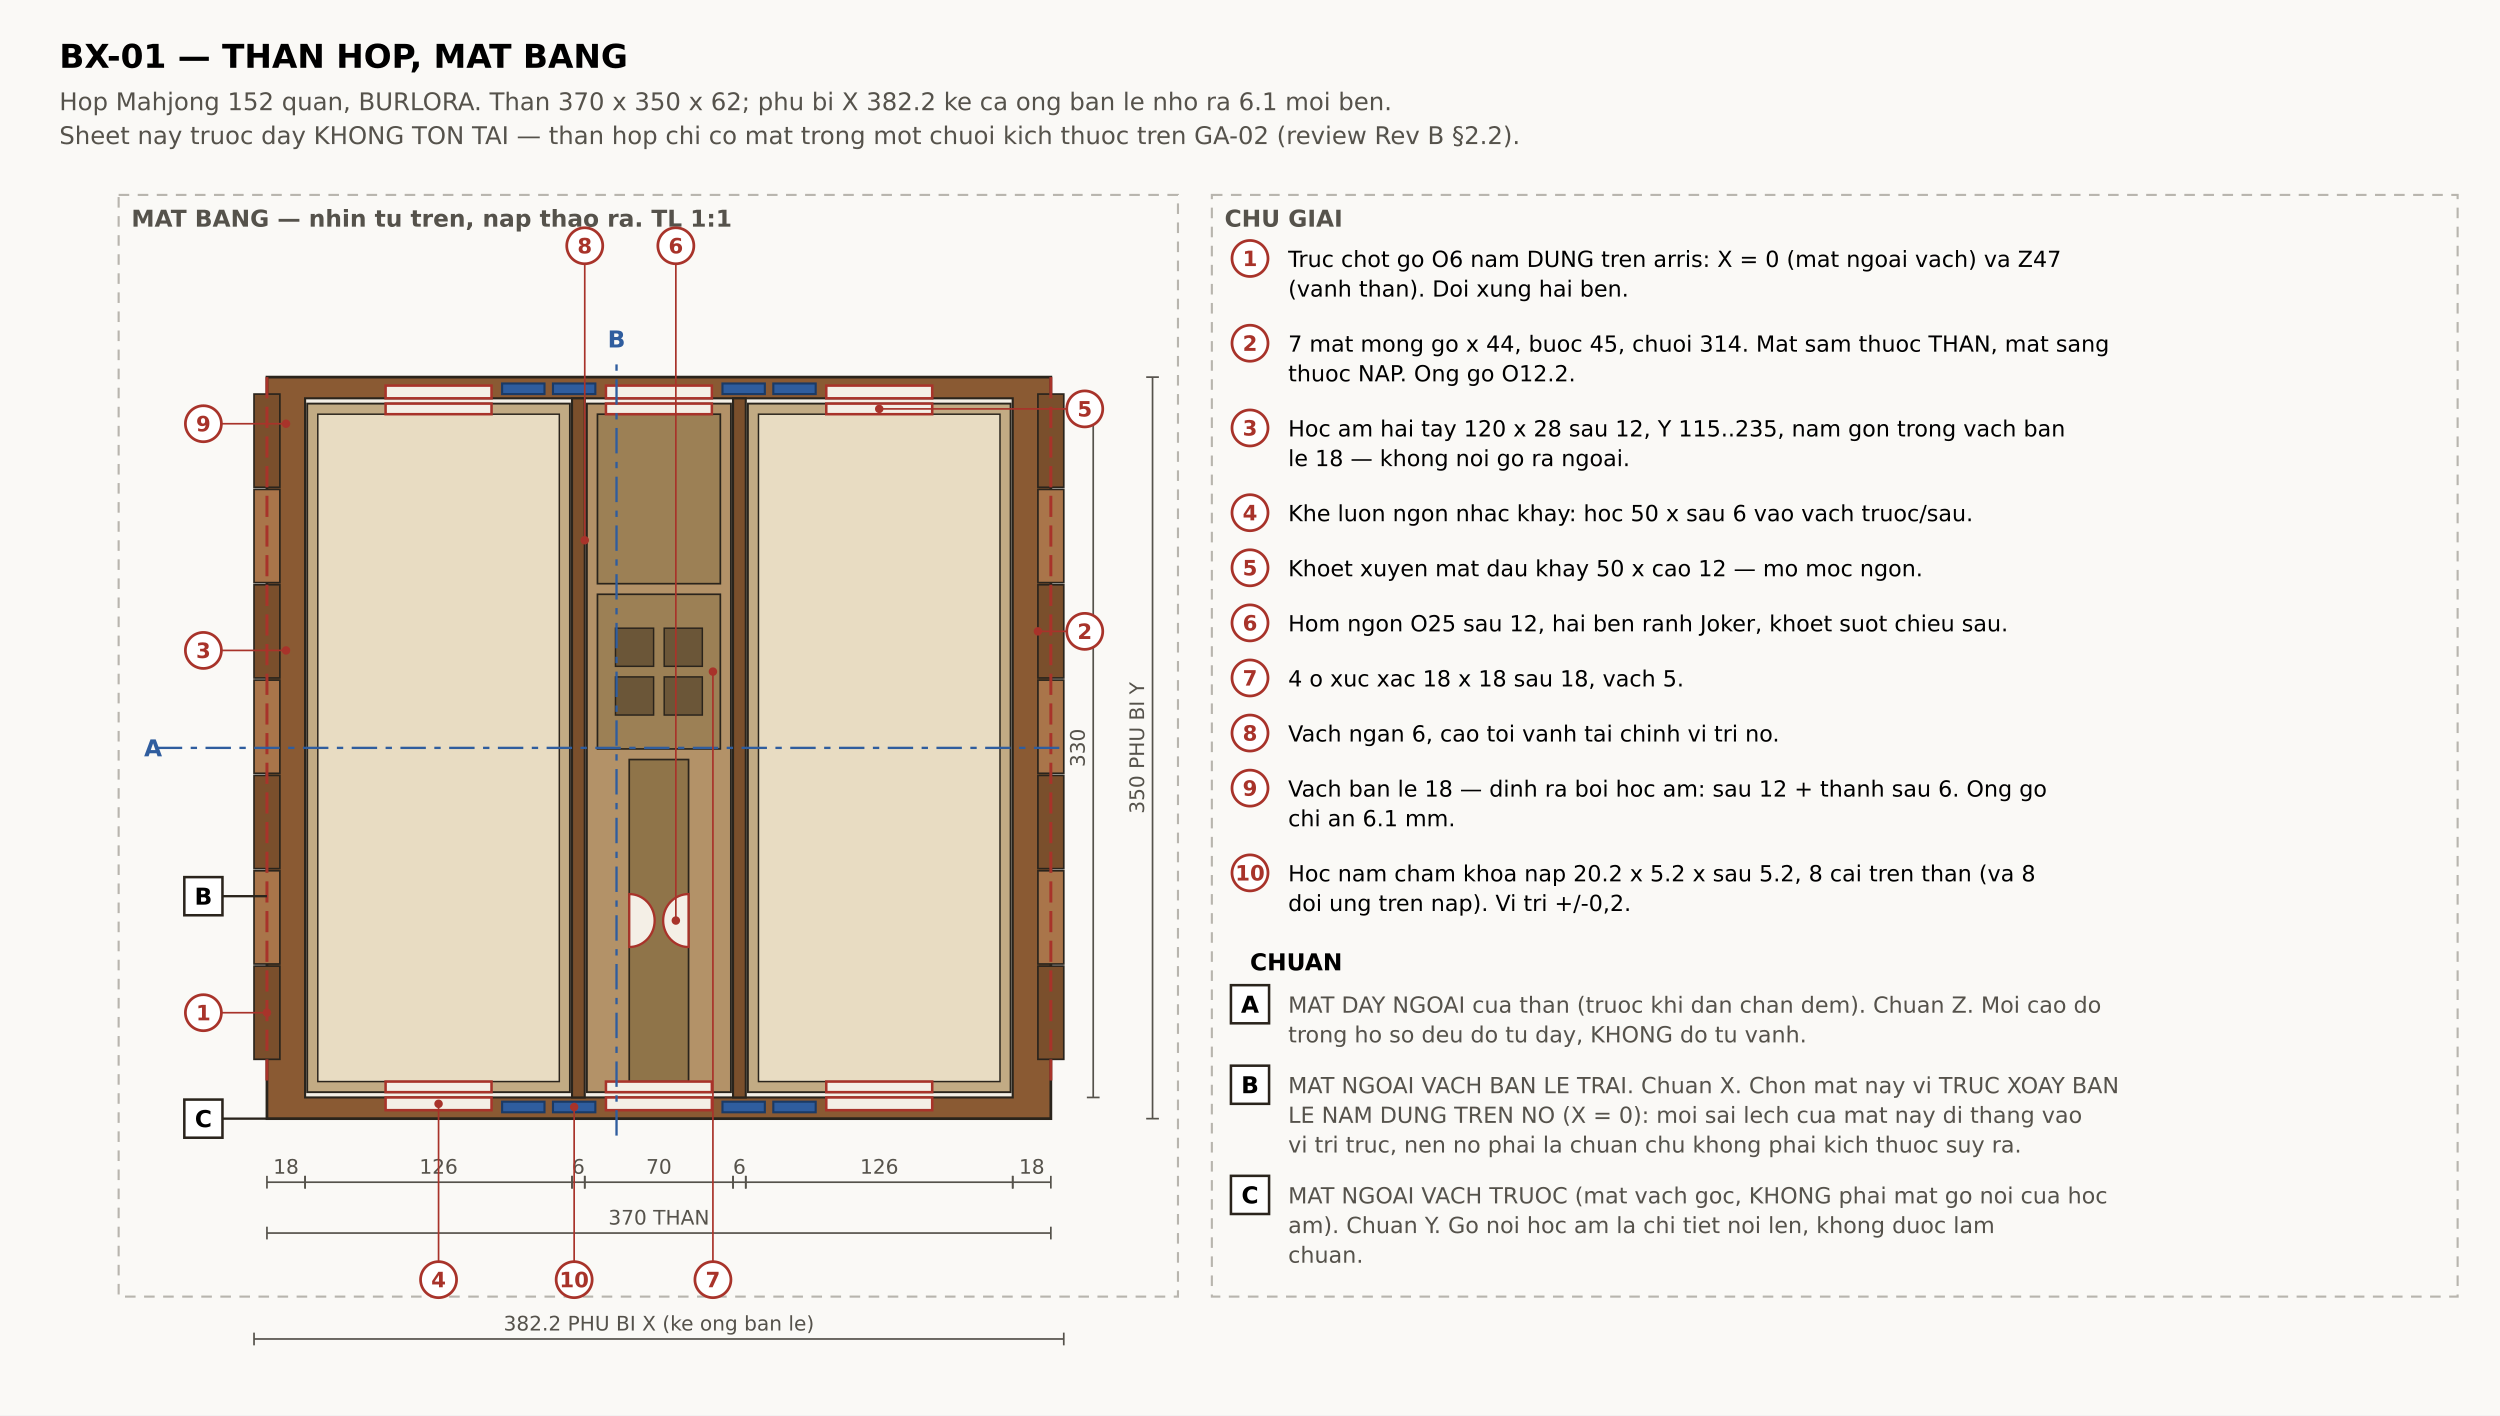
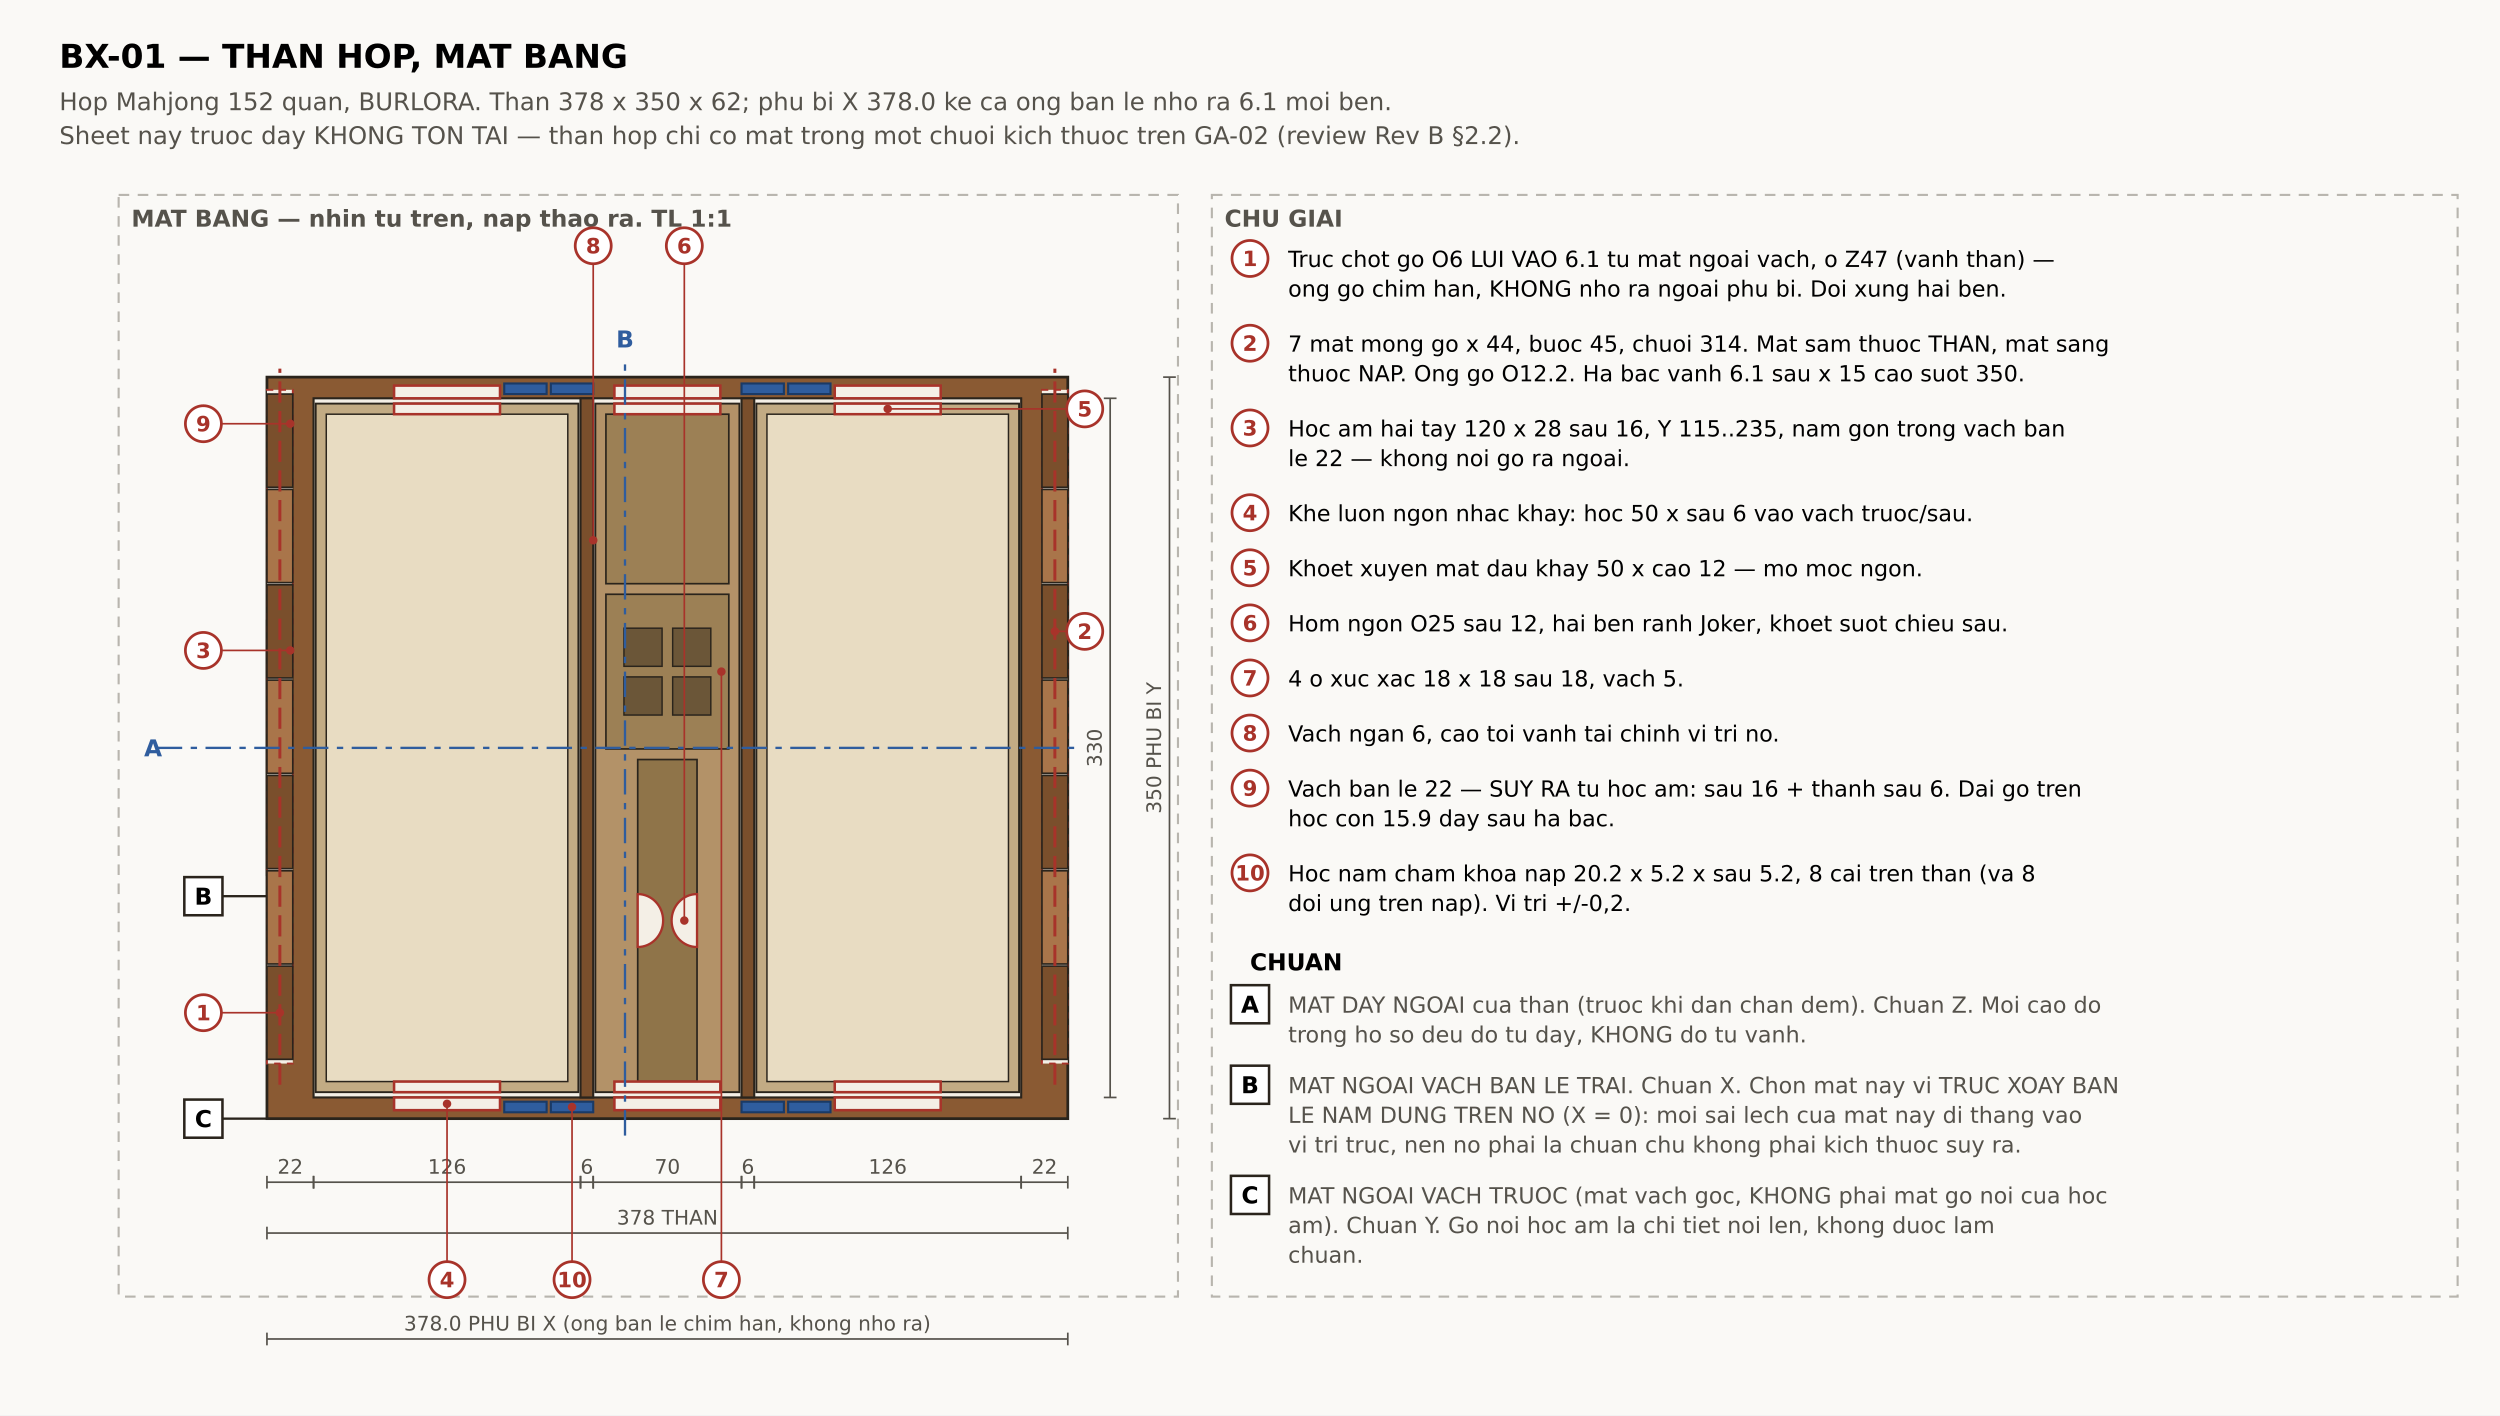
<svg xmlns="http://www.w3.org/2000/svg" width="1180" height="668" viewBox="0 0 1180 668" font-family="DejaVu Sans" font-size="11.5">
  <rect width="100%" height="100%" fill="#faf9f6" />
  <text x="28" y="32" font-size="15.5" font-weight="bold">BX-01 — THAN HOP, MAT BANG</text>
-   <text x="28" y="52" fill="#55524b">Hop Mahjong 152 quan, BURLORA. Than 370 x 350 x 62; phu bi X 382.2 ke ca ong ban le nho ra 6.1 moi ben.</text>
+   <text x="28" y="52" fill="#55524b">Hop Mahjong 152 quan, BURLORA. Than 378 x 350 x 62; phu bi X 378.0 ke ca ong ban le nho ra 6.1 moi ben.</text>
  <text x="28" y="68" fill="#55524b">Sheet nay truoc day KHONG TON TAI — than hop chi co mat trong mot chuoi kich thuoc tren GA-02 (review Rev B §2.2).</text>
  <rect x="56" y="92" width="500" height="520" fill="none" stroke="#b8b5ae" stroke-width="1" stroke-dasharray="5,4" />
  <text x="62" y="107" font-size="11" font-weight="bold" fill="#55524b">MAT BANG — nhin tu tren, nap thao ra.  TL 1:1</text>
-   <rect x="126.0" y="293.0" width="18.0" height="120.0" fill="#6b4526" stroke="#2a241c" stroke-width="1.0" />
-   <rect x="478.0" y="293.0" width="18.0" height="120.0" fill="#6b4526" stroke="#2a241c" stroke-width="1.0" />
-   <rect x="126.0" y="178.0" width="370.0" height="350.0" fill="#8a5a33" stroke="#2a241c" stroke-width="1.3" />
-   <rect x="144.0" y="188.0" width="334.0" height="330.0" fill="#f4efe6" stroke="#2a241c" stroke-width="1.0" />
-   <rect x="270.0" y="188.0" width="6.0" height="330.0" fill="#7a4f2c" stroke="#2a241c" stroke-width="1.0" />
-   <rect x="346.0" y="188.0" width="6.0" height="330.0" fill="#7a4f2c" stroke="#2a241c" stroke-width="1.0" />
-   <rect x="145.0" y="190.5" width="124.0" height="325.0" fill="#c2ab84" stroke="#2a241c" stroke-width="0.9" />
-   <rect x="150.0" y="195.5" width="114.0" height="315.0" fill="#e8dcc2" stroke="#2a241c" stroke-width="0.7" />
-   <rect x="353.0" y="190.5" width="124.0" height="325.0" fill="#c2ab84" stroke="#2a241c" stroke-width="0.9" />
-   <rect x="358.0" y="195.5" width="114.0" height="315.0" fill="#e8dcc2" stroke="#2a241c" stroke-width="0.7" />
-   <rect x="277.0" y="190.5" width="68.0" height="325.0" fill="#b39268" stroke="#2a241c" stroke-width="0.9" />
-   <rect x="297.0" y="358.5" width="28.0" height="152.0" fill="#8f7449" stroke="#2a241c" stroke-width="0.8" />
-   <rect x="282.0" y="280.5" width="58.0" height="73.0" fill="#9c8055" stroke="#2a241c" stroke-width="0.8" />
-   <rect x="282.0" y="195.5" width="58.0" height="80.0" fill="#9c8055" stroke="#2a241c" stroke-width="0.8" />
-   <rect x="290.5" y="319.5" width="18.0" height="18.0" fill="#6b5638" stroke="#2a241c" stroke-width="0.7" />
-   <rect x="290.5" y="296.5" width="18.0" height="18.0" fill="#6b5638" stroke="#2a241c" stroke-width="0.7" />
-   <rect x="313.5" y="319.5" width="18.0" height="18.0" fill="#6b5638" stroke="#2a241c" stroke-width="0.7" />
-   <rect x="313.5" y="296.5" width="18.0" height="18.0" fill="#6b5638" stroke="#2a241c" stroke-width="0.7" />
-   <path d="M 297.0,447.0 A 12.0,12.5 0 0 0 297.0,422.0 Z" fill="#f4efe6" stroke="#a8332a" stroke-width="1.1" />
-   <path d="M 325.0,447.0 A 12.0,12.5 0 0 1 325.0,422.0 Z" fill="#f4efe6" stroke="#a8332a" stroke-width="1.1" />
-   <rect x="182.0" y="518.0" width="50.0" height="6.0" fill="#f4efe6" stroke="#a8332a" stroke-width="1.2" />
-   <rect x="182.0" y="182.0" width="50.0" height="6.0" fill="#f4efe6" stroke="#a8332a" stroke-width="1.2" />
-   <rect x="182.0" y="510.5" width="50.0" height="5.0" fill="#f4efe6" stroke="#a8332a" stroke-width="1.2" />
-   <rect x="182.0" y="190.5" width="50.0" height="5.0" fill="#f4efe6" stroke="#a8332a" stroke-width="1.2" />
-   <rect x="286.0" y="518.0" width="50.0" height="6.0" fill="#f4efe6" stroke="#a8332a" stroke-width="1.2" />
-   <rect x="286.0" y="182.0" width="50.0" height="6.0" fill="#f4efe6" stroke="#a8332a" stroke-width="1.2" />
-   <rect x="286.0" y="510.5" width="50.0" height="5.0" fill="#f4efe6" stroke="#a8332a" stroke-width="1.2" />
-   <rect x="286.0" y="190.5" width="50.0" height="5.0" fill="#f4efe6" stroke="#a8332a" stroke-width="1.2" />
-   <rect x="390.0" y="518.0" width="50.0" height="6.0" fill="#f4efe6" stroke="#a8332a" stroke-width="1.2" />
-   <rect x="390.0" y="182.0" width="50.0" height="6.0" fill="#f4efe6" stroke="#a8332a" stroke-width="1.2" />
-   <rect x="390.0" y="510.5" width="50.0" height="5.0" fill="#f4efe6" stroke="#a8332a" stroke-width="1.2" />
-   <rect x="390.0" y="190.5" width="50.0" height="5.0" fill="#f4efe6" stroke="#a8332a" stroke-width="1.2" />
-   <rect x="237.0" y="520.0" width="20.0" height="5.0" fill="#2f5d9e" stroke="#1a3a66" stroke-width="1.0" />
-   <rect x="237.0" y="181.0" width="20.0" height="5.0" fill="#2f5d9e" stroke="#1a3a66" stroke-width="1.0" />
-   <rect x="261.0" y="520.0" width="20.0" height="5.0" fill="#2f5d9e" stroke="#1a3a66" stroke-width="1.0" />
-   <rect x="261.0" y="181.0" width="20.0" height="5.0" fill="#2f5d9e" stroke="#1a3a66" stroke-width="1.0" />
-   <rect x="365.0" y="520.0" width="20.0" height="5.0" fill="#2f5d9e" stroke="#1a3a66" stroke-width="1.0" />
-   <rect x="365.0" y="181.0" width="20.0" height="5.0" fill="#2f5d9e" stroke="#1a3a66" stroke-width="1.0" />
-   <rect x="341.0" y="520.0" width="20.0" height="5.0" fill="#2f5d9e" stroke="#1a3a66" stroke-width="1.0" />
-   <rect x="341.0" y="181.0" width="20.0" height="5.0" fill="#2f5d9e" stroke="#1a3a66" stroke-width="1.0" />
-   <rect x="119.9" y="456.0" width="12.2" height="44.0" fill="#7a4f2c" stroke="#2a241c" stroke-width="0.8" />
-   <rect x="119.9" y="411.0" width="12.2" height="44.0" fill="#a9754a" stroke="#2a241c" stroke-width="0.8" />
-   <rect x="119.9" y="366.0" width="12.2" height="44.0" fill="#7a4f2c" stroke="#2a241c" stroke-width="0.8" />
-   <rect x="119.9" y="321.0" width="12.2" height="44.0" fill="#a9754a" stroke="#2a241c" stroke-width="0.8" />
-   <rect x="119.9" y="276.0" width="12.2" height="44.0" fill="#7a4f2c" stroke="#2a241c" stroke-width="0.8" />
-   <rect x="119.9" y="231.0" width="12.2" height="44.0" fill="#a9754a" stroke="#2a241c" stroke-width="0.8" />
-   <rect x="119.9" y="186.0" width="12.2" height="44.0" fill="#7a4f2c" stroke="#2a241c" stroke-width="0.8" />
-   <path d="M 126.0,510.0 L 126.0,176.0" fill="none" stroke="#a8332a" stroke-width="1.4" stroke-dasharray="10,4" />
-   <rect x="489.9" y="456.0" width="12.2" height="44.0" fill="#7a4f2c" stroke="#2a241c" stroke-width="0.8" />
-   <rect x="489.9" y="411.0" width="12.2" height="44.0" fill="#a9754a" stroke="#2a241c" stroke-width="0.8" />
-   <rect x="489.9" y="366.0" width="12.2" height="44.0" fill="#7a4f2c" stroke="#2a241c" stroke-width="0.8" />
-   <rect x="489.9" y="321.0" width="12.2" height="44.0" fill="#a9754a" stroke="#2a241c" stroke-width="0.8" />
-   <rect x="489.9" y="276.0" width="12.2" height="44.0" fill="#7a4f2c" stroke="#2a241c" stroke-width="0.8" />
-   <rect x="489.9" y="231.0" width="12.2" height="44.0" fill="#a9754a" stroke="#2a241c" stroke-width="0.8" />
-   <rect x="489.9" y="186.0" width="12.2" height="44.0" fill="#7a4f2c" stroke="#2a241c" stroke-width="0.8" />
-   <path d="M 496.0,510.0 L 496.0,176.0" fill="none" stroke="#a8332a" stroke-width="1.4" stroke-dasharray="10,4" />
-   <line x1="126.0" y1="558.0" x2="144.0" y2="558.0" stroke="#55524b" stroke-width="0.8" />
+   <rect x="126.0" y="293.0" width="22.0" height="120.0" fill="#6b4526" stroke="#2a241c" stroke-width="1.0" />
+   <rect x="482.0" y="293.0" width="22.0" height="120.0" fill="#6b4526" stroke="#2a241c" stroke-width="1.0" />
+   <rect x="126.0" y="178.0" width="378.0" height="350.0" fill="#8a5a33" stroke="#2a241c" stroke-width="1.3" />
+   <rect x="148.0" y="188.0" width="334.0" height="330.0" fill="#f4efe6" stroke="#2a241c" stroke-width="1.0" />
+   <rect x="274.0" y="188.0" width="6.0" height="330.0" fill="#7a4f2c" stroke="#2a241c" stroke-width="1.0" />
+   <rect x="350.0" y="188.0" width="6.0" height="330.0" fill="#7a4f2c" stroke="#2a241c" stroke-width="1.0" />
+   <rect x="149.0" y="190.5" width="124.0" height="325.0" fill="#c2ab84" stroke="#2a241c" stroke-width="0.9" />
+   <rect x="154.0" y="195.5" width="114.0" height="315.0" fill="#e8dcc2" stroke="#2a241c" stroke-width="0.7" />
+   <rect x="357.0" y="190.5" width="124.0" height="325.0" fill="#c2ab84" stroke="#2a241c" stroke-width="0.9" />
+   <rect x="362.0" y="195.5" width="114.0" height="315.0" fill="#e8dcc2" stroke="#2a241c" stroke-width="0.7" />
+   <rect x="281.0" y="190.5" width="68.0" height="325.0" fill="#b39268" stroke="#2a241c" stroke-width="0.9" />
+   <rect x="301.0" y="358.5" width="28.0" height="152.0" fill="#8f7449" stroke="#2a241c" stroke-width="0.8" />
+   <rect x="286.0" y="280.5" width="58.0" height="73.0" fill="#9c8055" stroke="#2a241c" stroke-width="0.8" />
+   <rect x="286.0" y="195.5" width="58.0" height="80.0" fill="#9c8055" stroke="#2a241c" stroke-width="0.8" />
+   <rect x="294.5" y="319.5" width="18.0" height="18.0" fill="#6b5638" stroke="#2a241c" stroke-width="0.7" />
+   <rect x="294.5" y="296.5" width="18.0" height="18.0" fill="#6b5638" stroke="#2a241c" stroke-width="0.7" />
+   <rect x="317.5" y="319.5" width="18.0" height="18.0" fill="#6b5638" stroke="#2a241c" stroke-width="0.7" />
+   <rect x="317.5" y="296.5" width="18.0" height="18.0" fill="#6b5638" stroke="#2a241c" stroke-width="0.7" />
+   <path d="M 301.0,447.0 A 12.0,12.5 0 0 0 301.0,422.0 Z" fill="#f4efe6" stroke="#a8332a" stroke-width="1.1" />
+   <path d="M 329.0,447.0 A 12.0,12.5 0 0 1 329.0,422.0 Z" fill="#f4efe6" stroke="#a8332a" stroke-width="1.1" />
+   <rect x="186.0" y="518.0" width="50.0" height="6.0" fill="#f4efe6" stroke="#a8332a" stroke-width="1.2" />
+   <rect x="186.0" y="182.0" width="50.0" height="6.0" fill="#f4efe6" stroke="#a8332a" stroke-width="1.2" />
+   <rect x="186.0" y="510.5" width="50.0" height="5.0" fill="#f4efe6" stroke="#a8332a" stroke-width="1.2" />
+   <rect x="186.0" y="190.5" width="50.0" height="5.0" fill="#f4efe6" stroke="#a8332a" stroke-width="1.2" />
+   <rect x="290.0" y="518.0" width="50.0" height="6.0" fill="#f4efe6" stroke="#a8332a" stroke-width="1.2" />
+   <rect x="290.0" y="182.0" width="50.0" height="6.0" fill="#f4efe6" stroke="#a8332a" stroke-width="1.2" />
+   <rect x="290.0" y="510.5" width="50.0" height="5.0" fill="#f4efe6" stroke="#a8332a" stroke-width="1.2" />
+   <rect x="290.0" y="190.5" width="50.0" height="5.0" fill="#f4efe6" stroke="#a8332a" stroke-width="1.2" />
+   <rect x="394.0" y="518.0" width="50.0" height="6.0" fill="#f4efe6" stroke="#a8332a" stroke-width="1.2" />
+   <rect x="394.0" y="182.0" width="50.0" height="6.0" fill="#f4efe6" stroke="#a8332a" stroke-width="1.2" />
+   <rect x="394.0" y="510.5" width="50.0" height="5.0" fill="#f4efe6" stroke="#a8332a" stroke-width="1.2" />
+   <rect x="394.0" y="190.5" width="50.0" height="5.0" fill="#f4efe6" stroke="#a8332a" stroke-width="1.2" />
+   <rect x="238.0" y="520.0" width="20.0" height="5.0" fill="#2f5d9e" stroke="#1a3a66" stroke-width="1.0" />
+   <rect x="238.0" y="181.0" width="20.0" height="5.0" fill="#2f5d9e" stroke="#1a3a66" stroke-width="1.0" />
+   <rect x="260.0" y="520.0" width="20.0" height="5.0" fill="#2f5d9e" stroke="#1a3a66" stroke-width="1.0" />
+   <rect x="260.0" y="181.0" width="20.0" height="5.0" fill="#2f5d9e" stroke="#1a3a66" stroke-width="1.0" />
+   <rect x="372.0" y="520.0" width="20.0" height="5.0" fill="#2f5d9e" stroke="#1a3a66" stroke-width="1.0" />
+   <rect x="372.0" y="181.0" width="20.0" height="5.0" fill="#2f5d9e" stroke="#1a3a66" stroke-width="1.0" />
+   <rect x="350.0" y="520.0" width="20.0" height="5.0" fill="#2f5d9e" stroke="#1a3a66" stroke-width="1.0" />
+   <rect x="350.0" y="181.0" width="20.0" height="5.0" fill="#2f5d9e" stroke="#1a3a66" stroke-width="1.0" />
+   <rect x="126.0" y="184.0" width="12.2" height="318.0" fill="#f4efe6" stroke="#a8332a" stroke-width="0.9" stroke-dasharray="3,3" />
+   <rect x="126.0" y="456.0" width="12.2" height="44.0" fill="#7a4f2c" stroke="#2a241c" stroke-width="0.8" />
+   <rect x="126.0" y="411.0" width="12.2" height="44.0" fill="#a9754a" stroke="#2a241c" stroke-width="0.8" />
+   <rect x="126.0" y="366.0" width="12.2" height="44.0" fill="#7a4f2c" stroke="#2a241c" stroke-width="0.8" />
+   <rect x="126.0" y="321.0" width="12.2" height="44.0" fill="#a9754a" stroke="#2a241c" stroke-width="0.8" />
+   <rect x="126.0" y="276.0" width="12.2" height="44.0" fill="#7a4f2c" stroke="#2a241c" stroke-width="0.8" />
+   <rect x="126.0" y="231.0" width="12.2" height="44.0" fill="#a9754a" stroke="#2a241c" stroke-width="0.8" />
+   <rect x="126.0" y="186.0" width="12.2" height="44.0" fill="#7a4f2c" stroke="#2a241c" stroke-width="0.8" />
+   <path d="M 132.1,512.0 L 132.1,174.0" fill="none" stroke="#a8332a" stroke-width="1.4" stroke-dasharray="10,4" />
+   <rect x="491.8" y="184.0" width="12.2" height="318.0" fill="#f4efe6" stroke="#a8332a" stroke-width="0.9" stroke-dasharray="3,3" />
+   <rect x="491.8" y="456.0" width="12.2" height="44.0" fill="#7a4f2c" stroke="#2a241c" stroke-width="0.8" />
+   <rect x="491.8" y="411.0" width="12.2" height="44.0" fill="#a9754a" stroke="#2a241c" stroke-width="0.8" />
+   <rect x="491.8" y="366.0" width="12.2" height="44.0" fill="#7a4f2c" stroke="#2a241c" stroke-width="0.8" />
+   <rect x="491.8" y="321.0" width="12.2" height="44.0" fill="#a9754a" stroke="#2a241c" stroke-width="0.8" />
+   <rect x="491.8" y="276.0" width="12.2" height="44.0" fill="#7a4f2c" stroke="#2a241c" stroke-width="0.8" />
+   <rect x="491.8" y="231.0" width="12.2" height="44.0" fill="#a9754a" stroke="#2a241c" stroke-width="0.8" />
+   <rect x="491.8" y="186.0" width="12.2" height="44.0" fill="#7a4f2c" stroke="#2a241c" stroke-width="0.8" />
+   <path d="M 497.9,512.0 L 497.9,174.0" fill="none" stroke="#a8332a" stroke-width="1.4" stroke-dasharray="10,4" />
+   <line x1="126.0" y1="558.0" x2="148.0" y2="558.0" stroke="#55524b" stroke-width="0.8" />
  <line x1="126.0" y1="555.0" x2="126.0" y2="561.0" stroke="#55524b" stroke-width="0.8" />
-   <line x1="144.0" y1="555.0" x2="144.0" y2="561.0" stroke="#55524b" stroke-width="0.8" />
-   <text x="135.0" y="554.0" text-anchor="middle" font-size="9.5" fill="#55524b">18</text>
-   <line x1="144.0" y1="558.0" x2="270.0" y2="558.0" stroke="#55524b" stroke-width="0.8" />
-   <line x1="144.0" y1="555.0" x2="144.0" y2="561.0" stroke="#55524b" stroke-width="0.8" />
-   <line x1="270.0" y1="555.0" x2="270.0" y2="561.0" stroke="#55524b" stroke-width="0.8" />
-   <text x="207.0" y="554.0" text-anchor="middle" font-size="9.5" fill="#55524b">126</text>
-   <line x1="270.0" y1="558.0" x2="276.0" y2="558.0" stroke="#55524b" stroke-width="0.8" />
-   <line x1="270.0" y1="555.0" x2="270.0" y2="561.0" stroke="#55524b" stroke-width="0.8" />
-   <line x1="276.0" y1="555.0" x2="276.0" y2="561.0" stroke="#55524b" stroke-width="0.8" />
-   <text x="273.0" y="554.0" text-anchor="middle" font-size="9.5" fill="#55524b">6</text>
-   <line x1="276.0" y1="558.0" x2="346.0" y2="558.0" stroke="#55524b" stroke-width="0.8" />
-   <line x1="276.0" y1="555.0" x2="276.0" y2="561.0" stroke="#55524b" stroke-width="0.8" />
-   <line x1="346.0" y1="555.0" x2="346.0" y2="561.0" stroke="#55524b" stroke-width="0.8" />
-   <text x="311.0" y="554.0" text-anchor="middle" font-size="9.5" fill="#55524b">70</text>
-   <line x1="346.0" y1="558.0" x2="352.0" y2="558.0" stroke="#55524b" stroke-width="0.8" />
-   <line x1="346.0" y1="555.0" x2="346.0" y2="561.0" stroke="#55524b" stroke-width="0.8" />
-   <line x1="352.0" y1="555.0" x2="352.0" y2="561.0" stroke="#55524b" stroke-width="0.8" />
-   <text x="349.0" y="554.0" text-anchor="middle" font-size="9.5" fill="#55524b">6</text>
-   <line x1="352.0" y1="558.0" x2="478.0" y2="558.0" stroke="#55524b" stroke-width="0.8" />
-   <line x1="352.0" y1="555.0" x2="352.0" y2="561.0" stroke="#55524b" stroke-width="0.8" />
-   <line x1="478.0" y1="555.0" x2="478.0" y2="561.0" stroke="#55524b" stroke-width="0.8" />
-   <text x="415.0" y="554.0" text-anchor="middle" font-size="9.5" fill="#55524b">126</text>
-   <line x1="478.0" y1="558.0" x2="496.0" y2="558.0" stroke="#55524b" stroke-width="0.8" />
-   <line x1="478.0" y1="555.0" x2="478.0" y2="561.0" stroke="#55524b" stroke-width="0.8" />
-   <line x1="496.0" y1="555.0" x2="496.0" y2="561.0" stroke="#55524b" stroke-width="0.8" />
-   <text x="487.0" y="554.0" text-anchor="middle" font-size="9.5" fill="#55524b">18</text>
-   <line x1="126.0" y1="582.0" x2="496.0" y2="582.0" stroke="#55524b" stroke-width="0.8" />
+   <line x1="148.0" y1="555.0" x2="148.0" y2="561.0" stroke="#55524b" stroke-width="0.8" />
+   <text x="137.0" y="554.0" text-anchor="middle" font-size="9.5" fill="#55524b">22</text>
+   <line x1="148.0" y1="558.0" x2="274.0" y2="558.0" stroke="#55524b" stroke-width="0.8" />
+   <line x1="148.0" y1="555.0" x2="148.0" y2="561.0" stroke="#55524b" stroke-width="0.8" />
+   <line x1="274.0" y1="555.0" x2="274.0" y2="561.0" stroke="#55524b" stroke-width="0.8" />
+   <text x="211.0" y="554.0" text-anchor="middle" font-size="9.5" fill="#55524b">126</text>
+   <line x1="274.0" y1="558.0" x2="280.0" y2="558.0" stroke="#55524b" stroke-width="0.8" />
+   <line x1="274.0" y1="555.0" x2="274.0" y2="561.0" stroke="#55524b" stroke-width="0.8" />
+   <line x1="280.0" y1="555.0" x2="280.0" y2="561.0" stroke="#55524b" stroke-width="0.8" />
+   <text x="277.0" y="554.0" text-anchor="middle" font-size="9.5" fill="#55524b">6</text>
+   <line x1="280.0" y1="558.0" x2="350.0" y2="558.0" stroke="#55524b" stroke-width="0.8" />
+   <line x1="280.0" y1="555.0" x2="280.0" y2="561.0" stroke="#55524b" stroke-width="0.8" />
+   <line x1="350.0" y1="555.0" x2="350.0" y2="561.0" stroke="#55524b" stroke-width="0.8" />
+   <text x="315.0" y="554.0" text-anchor="middle" font-size="9.5" fill="#55524b">70</text>
+   <line x1="350.0" y1="558.0" x2="356.0" y2="558.0" stroke="#55524b" stroke-width="0.8" />
+   <line x1="350.0" y1="555.0" x2="350.0" y2="561.0" stroke="#55524b" stroke-width="0.8" />
+   <line x1="356.0" y1="555.0" x2="356.0" y2="561.0" stroke="#55524b" stroke-width="0.8" />
+   <text x="353.0" y="554.0" text-anchor="middle" font-size="9.5" fill="#55524b">6</text>
+   <line x1="356.0" y1="558.0" x2="482.0" y2="558.0" stroke="#55524b" stroke-width="0.8" />
+   <line x1="356.0" y1="555.0" x2="356.0" y2="561.0" stroke="#55524b" stroke-width="0.8" />
+   <line x1="482.0" y1="555.0" x2="482.0" y2="561.0" stroke="#55524b" stroke-width="0.8" />
+   <text x="419.0" y="554.0" text-anchor="middle" font-size="9.5" fill="#55524b">126</text>
+   <line x1="482.0" y1="558.0" x2="504.0" y2="558.0" stroke="#55524b" stroke-width="0.8" />
+   <line x1="482.0" y1="555.0" x2="482.0" y2="561.0" stroke="#55524b" stroke-width="0.8" />
+   <line x1="504.0" y1="555.0" x2="504.0" y2="561.0" stroke="#55524b" stroke-width="0.8" />
+   <text x="493.0" y="554.0" text-anchor="middle" font-size="9.5" fill="#55524b">22</text>
+   <line x1="126.0" y1="582.0" x2="504.0" y2="582.0" stroke="#55524b" stroke-width="0.8" />
  <line x1="126.0" y1="579.0" x2="126.0" y2="585.0" stroke="#55524b" stroke-width="0.8" />
-   <line x1="496.0" y1="579.0" x2="496.0" y2="585.0" stroke="#55524b" stroke-width="0.8" />
-   <text x="311.0" y="578.0" text-anchor="middle" font-size="9.5" fill="#55524b">370  THAN</text>
-   <line x1="119.9" y1="632.0" x2="502.1" y2="632.0" stroke="#55524b" stroke-width="0.8" />
-   <line x1="119.9" y1="629.0" x2="119.9" y2="635.0" stroke="#55524b" stroke-width="0.8" />
-   <line x1="502.1" y1="629.0" x2="502.1" y2="635.0" stroke="#55524b" stroke-width="0.8" />
-   <text x="311.0" y="628.0" text-anchor="middle" font-size="9.5" fill="#55524b">382.2  PHU BI X (ke ong ban le)</text>
-   <line x1="516.0" y1="518.0" x2="516.0" y2="188.0" stroke="#55524b" stroke-width="0.8" />
-   <line x1="513.0" y1="518.0" x2="519.0" y2="518.0" stroke="#55524b" stroke-width="0.8" />
-   <line x1="513.0" y1="188.0" x2="519.0" y2="188.0" stroke="#55524b" stroke-width="0.8" />
-   <text x="512.0" y="353.0" fill="#55524b" font-size="9.5" text-anchor="middle" transform="rotate(-90 512.0 353.0)">330</text>
-   <line x1="544.0" y1="528.0" x2="544.0" y2="178.0" stroke="#55524b" stroke-width="0.8" />
-   <line x1="541.0" y1="528.0" x2="547.0" y2="528.0" stroke="#55524b" stroke-width="0.8" />
-   <line x1="541.0" y1="178.0" x2="547.0" y2="178.0" stroke="#55524b" stroke-width="0.8" />
-   <text x="540.0" y="353.0" fill="#55524b" font-size="9.5" text-anchor="middle" transform="rotate(-90 540.0 353.0)">350  PHU BI Y</text>
+   <line x1="504.0" y1="579.0" x2="504.0" y2="585.0" stroke="#55524b" stroke-width="0.8" />
+   <text x="315.0" y="578.0" text-anchor="middle" font-size="9.5" fill="#55524b">378  THAN</text>
+   <line x1="126.0" y1="632.0" x2="504.0" y2="632.0" stroke="#55524b" stroke-width="0.8" />
+   <line x1="126.0" y1="629.0" x2="126.0" y2="635.0" stroke="#55524b" stroke-width="0.8" />
+   <line x1="504.0" y1="629.0" x2="504.0" y2="635.0" stroke="#55524b" stroke-width="0.8" />
+   <text x="315.0" y="628.0" text-anchor="middle" font-size="9.5" fill="#55524b">378.0  PHU BI X (ong ban le chim han, khong nho ra)</text>
+   <line x1="524.0" y1="518.0" x2="524.0" y2="188.0" stroke="#55524b" stroke-width="0.8" />
+   <line x1="521.0" y1="518.0" x2="527.0" y2="518.0" stroke="#55524b" stroke-width="0.8" />
+   <line x1="521.0" y1="188.0" x2="527.0" y2="188.0" stroke="#55524b" stroke-width="0.8" />
+   <text x="520.0" y="353.0" fill="#55524b" font-size="9.5" text-anchor="middle" transform="rotate(-90 520.0 353.0)">330</text>
+   <line x1="552.0" y1="528.0" x2="552.0" y2="178.0" stroke="#55524b" stroke-width="0.8" />
+   <line x1="549.0" y1="528.0" x2="555.0" y2="528.0" stroke="#55524b" stroke-width="0.8" />
+   <line x1="549.0" y1="178.0" x2="555.0" y2="178.0" stroke="#55524b" stroke-width="0.8" />
+   <text x="548.0" y="353.0" fill="#55524b" font-size="9.5" text-anchor="middle" transform="rotate(-90 548.0 353.0)">350  PHU BI Y</text>
  <line x1="96.0" y1="423.0" x2="126.0" y2="423.0" stroke="#2a241c" stroke-width="1.1" />
  <rect x="87.0" y="414.0" width="18" height="18" fill="#fff" stroke="#2a241c" stroke-width="1.2" />
  <text x="96.0" y="427.0" text-anchor="middle" font-size="11" font-weight="bold">B</text>
  <line x1="96.0" y1="528.0" x2="126.0" y2="528.0" stroke="#2a241c" stroke-width="1.1" />
  <rect x="87.0" y="519.0" width="18" height="18" fill="#fff" stroke="#2a241c" stroke-width="1.2" />
  <text x="96.0" y="532.0" text-anchor="middle" font-size="11" font-weight="bold">C</text>
-   <path d="M 74.0,353.0 L 502.0,353.0" fill="none" stroke="#2f5d9e" stroke-width="1.1" stroke-dasharray="12,4,3,4" />
+   <path d="M 74.0,353.0 L 510.0,353.0" fill="none" stroke="#2f5d9e" stroke-width="1.1" stroke-dasharray="12,4,3,4" />
  <text x="68.0" y="357.0" font-size="11" font-weight="bold" fill="#2f5d9e">A</text>
-   <path d="M 291.0,536.0 L 291.0,170.0" fill="none" stroke="#2f5d9e" stroke-width="1.1" stroke-dasharray="12,4,3,4" />
-   <text x="291.0" y="164.0" font-size="11" font-weight="bold" fill="#2f5d9e" text-anchor="middle">B</text>
-   <line x1="96.0" y1="478.0" x2="126.0" y2="478.0" stroke="#a8332a" stroke-width="0.8" />
-   <circle cx="126.0" cy="478.0" r="2" fill="#a8332a" />
+   <path d="M 295.0,536.0 L 295.0,170.0" fill="none" stroke="#2f5d9e" stroke-width="1.1" stroke-dasharray="12,4,3,4" />
+   <text x="295.0" y="164.0" font-size="11" font-weight="bold" fill="#2f5d9e" text-anchor="middle">B</text>
+   <line x1="96.0" y1="478.0" x2="132.1" y2="478.0" stroke="#a8332a" stroke-width="0.8" />
+   <circle cx="132.1" cy="478.0" r="2" fill="#a8332a" />
  <circle cx="96.0" cy="478.0" r="8.5" fill="#fff" stroke="#a8332a" stroke-width="1.3" />
  <text x="96.0" y="481.6" text-anchor="middle" font-size="10" font-weight="bold" fill="#a8332a">1</text>
-   <line x1="512.0" y1="298.0" x2="489.9" y2="298.0" stroke="#a8332a" stroke-width="0.8" />
-   <circle cx="489.9" cy="298.0" r="2" fill="#a8332a" />
+   <line x1="512.0" y1="298.0" x2="497.9" y2="298.0" stroke="#a8332a" stroke-width="0.8" />
+   <circle cx="497.9" cy="298.0" r="2" fill="#a8332a" />
  <circle cx="512.0" cy="298.0" r="8.5" fill="#fff" stroke="#a8332a" stroke-width="1.3" />
  <text x="512.0" y="301.6" text-anchor="middle" font-size="10" font-weight="bold" fill="#a8332a">2</text>
-   <line x1="96.0" y1="307.0" x2="135.0" y2="307.0" stroke="#a8332a" stroke-width="0.8" />
-   <circle cx="135.0" cy="307.0" r="2" fill="#a8332a" />
+   <line x1="96.0" y1="307.0" x2="137.0" y2="307.0" stroke="#a8332a" stroke-width="0.8" />
+   <circle cx="137.0" cy="307.0" r="2" fill="#a8332a" />
  <circle cx="96.0" cy="307.0" r="8.5" fill="#fff" stroke="#a8332a" stroke-width="1.3" />
  <text x="96.0" y="310.6" text-anchor="middle" font-size="10" font-weight="bold" fill="#a8332a">3</text>
-   <line x1="207.0" y1="604.0" x2="207.0" y2="521.0" stroke="#a8332a" stroke-width="0.8" />
-   <circle cx="207.0" cy="521.0" r="2" fill="#a8332a" />
-   <circle cx="207.0" cy="604.0" r="8.5" fill="#fff" stroke="#a8332a" stroke-width="1.3" />
-   <text x="207.0" y="607.6" text-anchor="middle" font-size="10" font-weight="bold" fill="#a8332a">4</text>
-   <line x1="512.0" y1="193.0" x2="415.0" y2="193.0" stroke="#a8332a" stroke-width="0.8" />
-   <circle cx="415.0" cy="193.0" r="2" fill="#a8332a" />
+   <line x1="211.0" y1="604.0" x2="211.0" y2="521.0" stroke="#a8332a" stroke-width="0.8" />
+   <circle cx="211.0" cy="521.0" r="2" fill="#a8332a" />
+   <circle cx="211.0" cy="604.0" r="8.5" fill="#fff" stroke="#a8332a" stroke-width="1.3" />
+   <text x="211.0" y="607.6" text-anchor="middle" font-size="10" font-weight="bold" fill="#a8332a">4</text>
+   <line x1="512.0" y1="193.0" x2="419.0" y2="193.0" stroke="#a8332a" stroke-width="0.8" />
+   <circle cx="419.0" cy="193.0" r="2" fill="#a8332a" />
  <circle cx="512.0" cy="193.0" r="8.5" fill="#fff" stroke="#a8332a" stroke-width="1.3" />
  <text x="512.0" y="196.6" text-anchor="middle" font-size="10" font-weight="bold" fill="#a8332a">5</text>
-   <line x1="319.0" y1="116.0" x2="319.0" y2="434.5" stroke="#a8332a" stroke-width="0.8" />
-   <circle cx="319.0" cy="434.5" r="2" fill="#a8332a" />
-   <circle cx="319.0" cy="116.0" r="8.5" fill="#fff" stroke="#a8332a" stroke-width="1.3" />
-   <text x="319.0" y="119.6" text-anchor="middle" font-size="10" font-weight="bold" fill="#a8332a">6</text>
-   <line x1="336.5" y1="604.0" x2="336.5" y2="317.0" stroke="#a8332a" stroke-width="0.8" />
-   <circle cx="336.5" cy="317.0" r="2" fill="#a8332a" />
-   <circle cx="336.5" cy="604.0" r="8.5" fill="#fff" stroke="#a8332a" stroke-width="1.3" />
-   <text x="336.5" y="607.6" text-anchor="middle" font-size="10" font-weight="bold" fill="#a8332a">7</text>
-   <line x1="276.0" y1="116.0" x2="276.0" y2="255.0" stroke="#a8332a" stroke-width="0.8" />
-   <circle cx="276.0" cy="255.0" r="2" fill="#a8332a" />
-   <circle cx="276.0" cy="116.0" r="8.5" fill="#fff" stroke="#a8332a" stroke-width="1.3" />
-   <text x="276.0" y="119.6" text-anchor="middle" font-size="10" font-weight="bold" fill="#a8332a">8</text>
-   <line x1="96.0" y1="200.0" x2="135.0" y2="200.0" stroke="#a8332a" stroke-width="0.8" />
-   <circle cx="135.0" cy="200.0" r="2" fill="#a8332a" />
+   <line x1="323.0" y1="116.0" x2="323.0" y2="434.5" stroke="#a8332a" stroke-width="0.8" />
+   <circle cx="323.0" cy="434.5" r="2" fill="#a8332a" />
+   <circle cx="323.0" cy="116.0" r="8.5" fill="#fff" stroke="#a8332a" stroke-width="1.3" />
+   <text x="323.0" y="119.6" text-anchor="middle" font-size="10" font-weight="bold" fill="#a8332a">6</text>
+   <line x1="340.5" y1="604.0" x2="340.5" y2="317.0" stroke="#a8332a" stroke-width="0.8" />
+   <circle cx="340.5" cy="317.0" r="2" fill="#a8332a" />
+   <circle cx="340.5" cy="604.0" r="8.5" fill="#fff" stroke="#a8332a" stroke-width="1.3" />
+   <text x="340.5" y="607.6" text-anchor="middle" font-size="10" font-weight="bold" fill="#a8332a">7</text>
+   <line x1="280.0" y1="116.0" x2="280.0" y2="255.0" stroke="#a8332a" stroke-width="0.8" />
+   <circle cx="280.0" cy="255.0" r="2" fill="#a8332a" />
+   <circle cx="280.0" cy="116.0" r="8.5" fill="#fff" stroke="#a8332a" stroke-width="1.3" />
+   <text x="280.0" y="119.6" text-anchor="middle" font-size="10" font-weight="bold" fill="#a8332a">8</text>
+   <line x1="96.0" y1="200.0" x2="137.0" y2="200.0" stroke="#a8332a" stroke-width="0.8" />
+   <circle cx="137.0" cy="200.0" r="2" fill="#a8332a" />
  <circle cx="96.0" cy="200.0" r="8.5" fill="#fff" stroke="#a8332a" stroke-width="1.3" />
  <text x="96.0" y="203.6" text-anchor="middle" font-size="10" font-weight="bold" fill="#a8332a">9</text>
-   <line x1="271.0" y1="604.0" x2="271.0" y2="522.5" stroke="#a8332a" stroke-width="0.8" />
-   <circle cx="271.0" cy="522.5" r="2" fill="#a8332a" />
-   <circle cx="271.0" cy="604.0" r="8.5" fill="#fff" stroke="#a8332a" stroke-width="1.3" />
-   <text x="271.0" y="607.6" text-anchor="middle" font-size="10" font-weight="bold" fill="#a8332a">10</text>
+   <line x1="270.0" y1="604.0" x2="270.0" y2="522.5" stroke="#a8332a" stroke-width="0.8" />
+   <circle cx="270.0" cy="522.5" r="2" fill="#a8332a" />
+   <circle cx="270.0" cy="604.0" r="8.5" fill="#fff" stroke="#a8332a" stroke-width="1.3" />
+   <text x="270.0" y="607.6" text-anchor="middle" font-size="10" font-weight="bold" fill="#a8332a">10</text>
  <rect x="572" y="92" width="588" height="520" fill="none" stroke="#b8b5ae" stroke-width="1" stroke-dasharray="5,4" />
  <text x="578" y="107" font-size="11" font-weight="bold" fill="#55524b">CHU GIAI</text>
  <circle cx="590.0" cy="122.0" r="8.5" fill="#fff" stroke="#a8332a" stroke-width="1.3" />
  <text x="590.0" y="125.6" text-anchor="middle" font-size="10" font-weight="bold" fill="#a8332a">1</text>
-   <text x="608" y="126" font-size="10.5">Truc chot go O6 nam DUNG tren arris: X = 0 (mat ngoai vach) va Z47</text>
-   <text x="608" y="140" font-size="10.5">(vanh than). Doi xung hai ben.</text>
+   <text x="608" y="126" font-size="10.5">Truc chot go O6 LUI VAO 6.1 tu mat ngoai vach, o Z47 (vanh than) —</text>
+   <text x="608" y="140" font-size="10.5">ong go chim han, KHONG nho ra ngoai phu bi. Doi xung hai ben.</text>
  <circle cx="590.0" cy="162.0" r="8.5" fill="#fff" stroke="#a8332a" stroke-width="1.3" />
  <text x="590.0" y="165.6" text-anchor="middle" font-size="10" font-weight="bold" fill="#a8332a">2</text>
  <text x="608" y="166" font-size="10.5">7 mat mong go x 44, buoc 45, chuoi 314. Mat sam thuoc THAN, mat sang</text>
-   <text x="608" y="180" font-size="10.5">thuoc NAP. Ong go O12.2.</text>
+   <text x="608" y="180" font-size="10.5">thuoc NAP. Ong go O12.2. Ha bac vanh 6.1 sau x 15 cao suot 350.</text>
  <circle cx="590.0" cy="202.0" r="8.5" fill="#fff" stroke="#a8332a" stroke-width="1.3" />
  <text x="590.0" y="205.6" text-anchor="middle" font-size="10" font-weight="bold" fill="#a8332a">3</text>
-   <text x="608" y="206" font-size="10.5">Hoc am hai tay 120 x 28 sau 12, Y 115..235, nam gon trong vach ban</text>
-   <text x="608" y="220" font-size="10.5">le 18 — khong noi go ra ngoai.</text>
+   <text x="608" y="206" font-size="10.5">Hoc am hai tay 120 x 28 sau 16, Y 115..235, nam gon trong vach ban</text>
+   <text x="608" y="220" font-size="10.5">le 22 — khong noi go ra ngoai.</text>
  <circle cx="590.0" cy="242.0" r="8.5" fill="#fff" stroke="#a8332a" stroke-width="1.3" />
  <text x="590.0" y="245.6" text-anchor="middle" font-size="10" font-weight="bold" fill="#a8332a">4</text>
  <text x="608" y="246" font-size="10.5">Khe luon ngon nhac khay: hoc 50 x sau 6 vao vach truoc/sau.</text>
  <circle cx="590.0" cy="268.0" r="8.5" fill="#fff" stroke="#a8332a" stroke-width="1.3" />
  <text x="590.0" y="271.6" text-anchor="middle" font-size="10" font-weight="bold" fill="#a8332a">5</text>
  <text x="608" y="272" font-size="10.5">Khoet xuyen mat dau khay 50 x cao 12 — mo moc ngon.</text>
  <circle cx="590.0" cy="294.0" r="8.5" fill="#fff" stroke="#a8332a" stroke-width="1.3" />
  <text x="590.0" y="297.6" text-anchor="middle" font-size="10" font-weight="bold" fill="#a8332a">6</text>
  <text x="608" y="298" font-size="10.5">Hom ngon O25 sau 12, hai ben ranh Joker, khoet suot chieu sau.</text>
  <circle cx="590.0" cy="320.0" r="8.5" fill="#fff" stroke="#a8332a" stroke-width="1.3" />
  <text x="590.0" y="323.6" text-anchor="middle" font-size="10" font-weight="bold" fill="#a8332a">7</text>
  <text x="608" y="324" font-size="10.5">4 o xuc xac 18 x 18 sau 18, vach 5.</text>
  <circle cx="590.0" cy="346.0" r="8.5" fill="#fff" stroke="#a8332a" stroke-width="1.3" />
  <text x="590.0" y="349.6" text-anchor="middle" font-size="10" font-weight="bold" fill="#a8332a">8</text>
  <text x="608" y="350" font-size="10.5">Vach ngan 6, cao toi vanh tai chinh vi tri no.</text>
  <circle cx="590.0" cy="372.0" r="8.5" fill="#fff" stroke="#a8332a" stroke-width="1.3" />
  <text x="590.0" y="375.6" text-anchor="middle" font-size="10" font-weight="bold" fill="#a8332a">9</text>
-   <text x="608" y="376" font-size="10.5">Vach ban le 18 — dinh ra boi hoc am: sau 12 + thanh sau 6. Ong go</text>
-   <text x="608" y="390" font-size="10.5">chi an 6.1 mm.</text>
+   <text x="608" y="376" font-size="10.5">Vach ban le 22 — SUY RA tu hoc am: sau 16 + thanh sau 6. Dai go tren</text>
+   <text x="608" y="390" font-size="10.5">hoc con 15.9 day sau ha bac.</text>
  <circle cx="590.0" cy="412.0" r="8.5" fill="#fff" stroke="#a8332a" stroke-width="1.3" />
  <text x="590.0" y="415.6" text-anchor="middle" font-size="10" font-weight="bold" fill="#a8332a">10</text>
  <text x="608" y="416" font-size="10.5">Hoc nam cham khoa nap 20.2 x 5.2 x sau 5.2, 8 cai tren than (va 8</text>
  <text x="608" y="430" font-size="10.5">doi ung tren nap). Vi tri +/-0,2.</text>
  <text x="590" y="458" font-size="11" font-weight="bold">CHUAN</text>
  <rect x="581" y="465" width="18" height="18" fill="#fff" stroke="#2a241c" stroke-width="1.2" />
  <text x="590" y="478" text-anchor="middle" font-size="11" font-weight="bold">A</text>
  <text x="608" y="478" font-size="10.5" fill="#55524b">MAT DAY NGOAI cua than (truoc khi dan chan dem). Chuan Z. Moi cao do</text>
  <text x="608" y="492" font-size="10.5" fill="#55524b">trong ho so deu do tu day, KHONG do tu vanh.</text>
  <rect x="581" y="503" width="18" height="18" fill="#fff" stroke="#2a241c" stroke-width="1.2" />
  <text x="590" y="516" text-anchor="middle" font-size="11" font-weight="bold">B</text>
  <text x="608" y="516" font-size="10.5" fill="#55524b">MAT NGOAI VACH BAN LE TRAI. Chuan X. Chon mat nay vi TRUC XOAY BAN</text>
  <text x="608" y="530" font-size="10.5" fill="#55524b">LE NAM DUNG TREN NO (X = 0): moi sai lech cua mat nay di thang vao</text>
  <text x="608" y="544" font-size="10.5" fill="#55524b">vi tri truc, nen no phai la chuan chu khong phai kich thuoc suy ra.</text>
  <rect x="581" y="555" width="18" height="18" fill="#fff" stroke="#2a241c" stroke-width="1.2" />
  <text x="590" y="568" text-anchor="middle" font-size="11" font-weight="bold">C</text>
  <text x="608" y="568" font-size="10.5" fill="#55524b">MAT NGOAI VACH TRUOC (mat vach goc, KHONG phai mat go noi cua hoc</text>
  <text x="608" y="582" font-size="10.5" fill="#55524b">am). Chuan Y. Go noi hoc am la chi tiet noi len, khong duoc lam</text>
  <text x="608" y="596" font-size="10.5" fill="#55524b">chuan.</text>
</svg>
